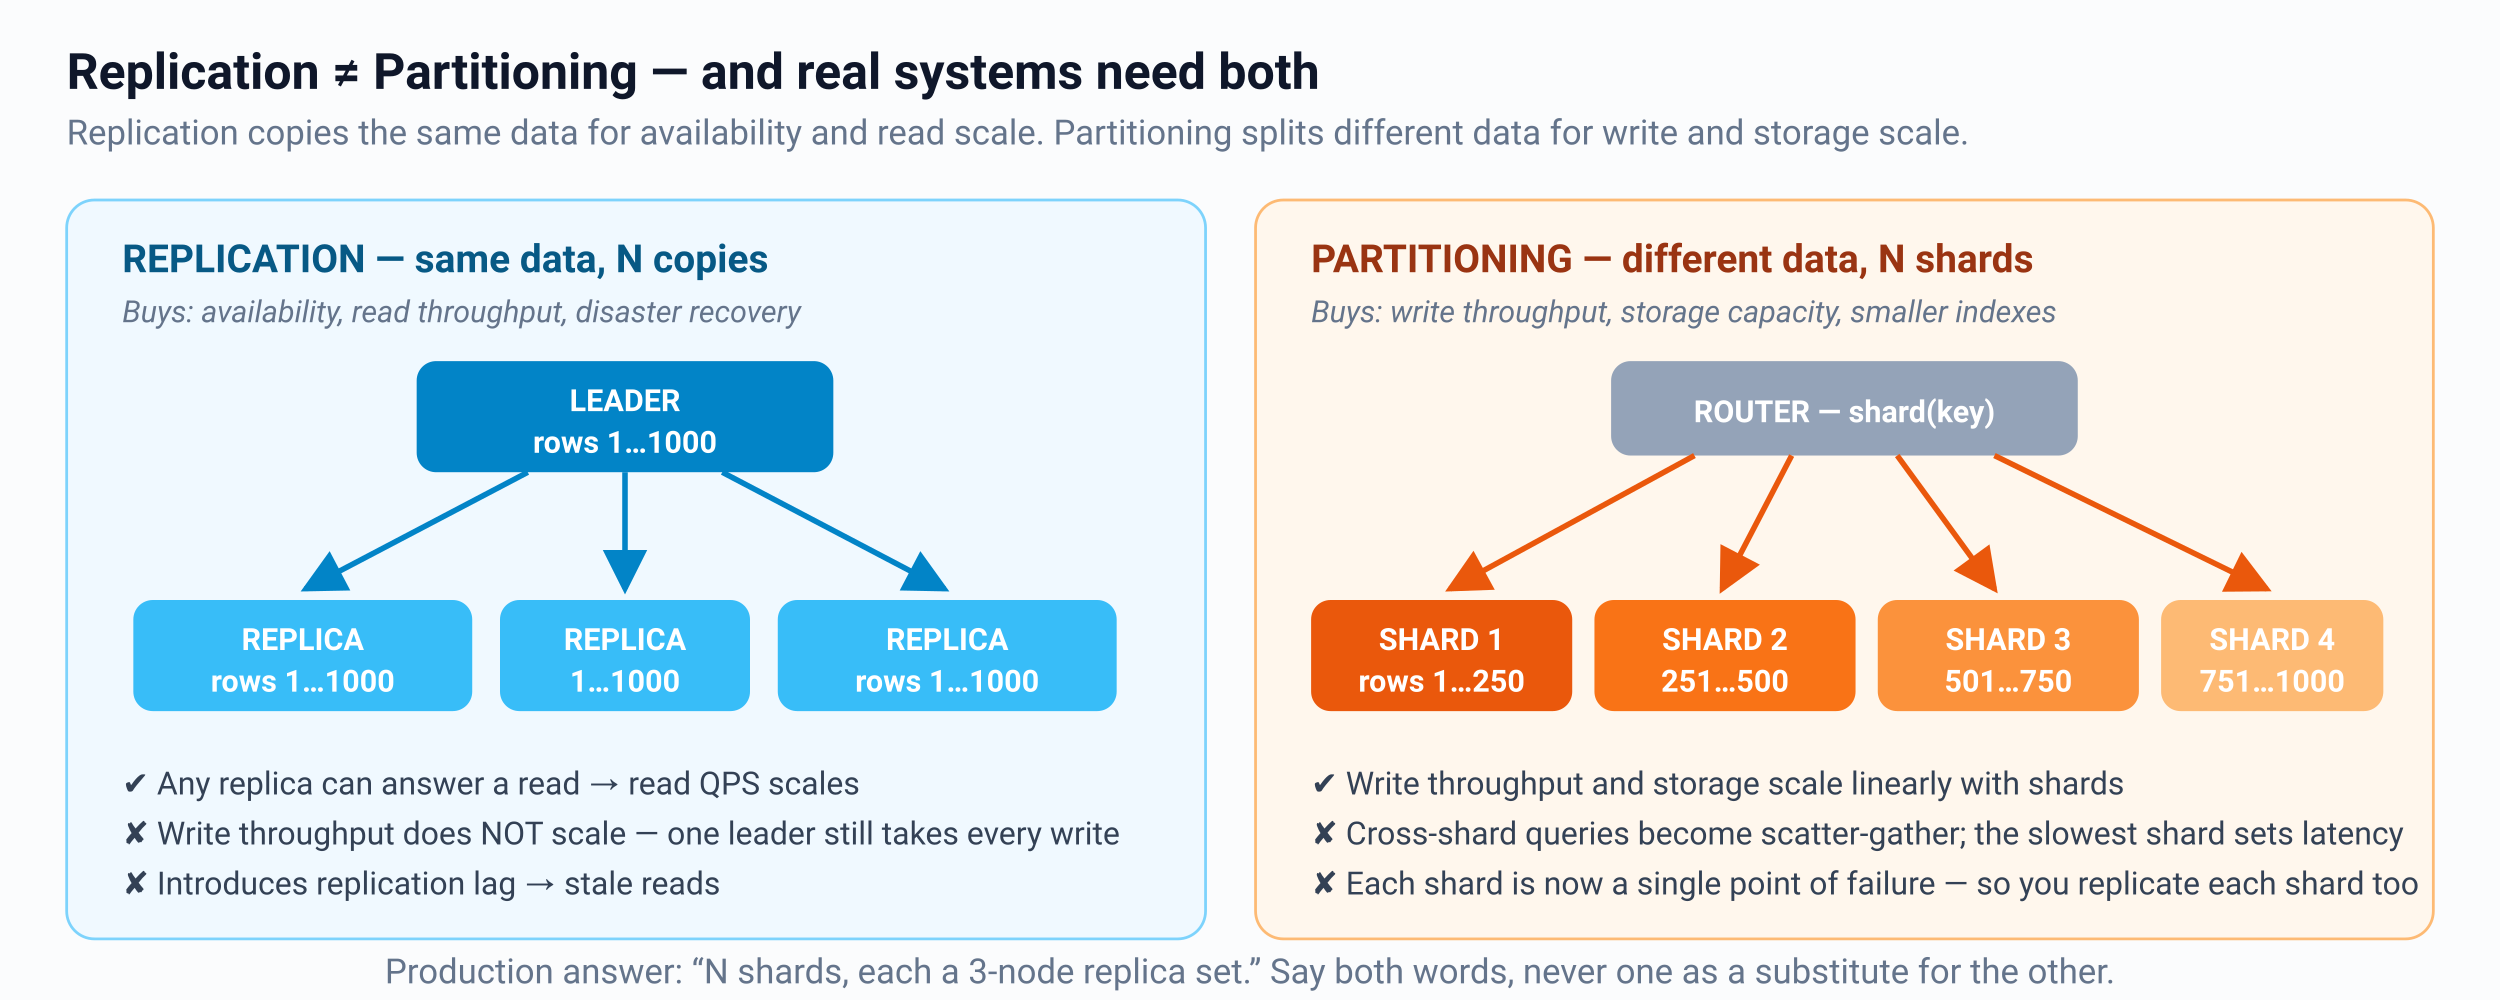
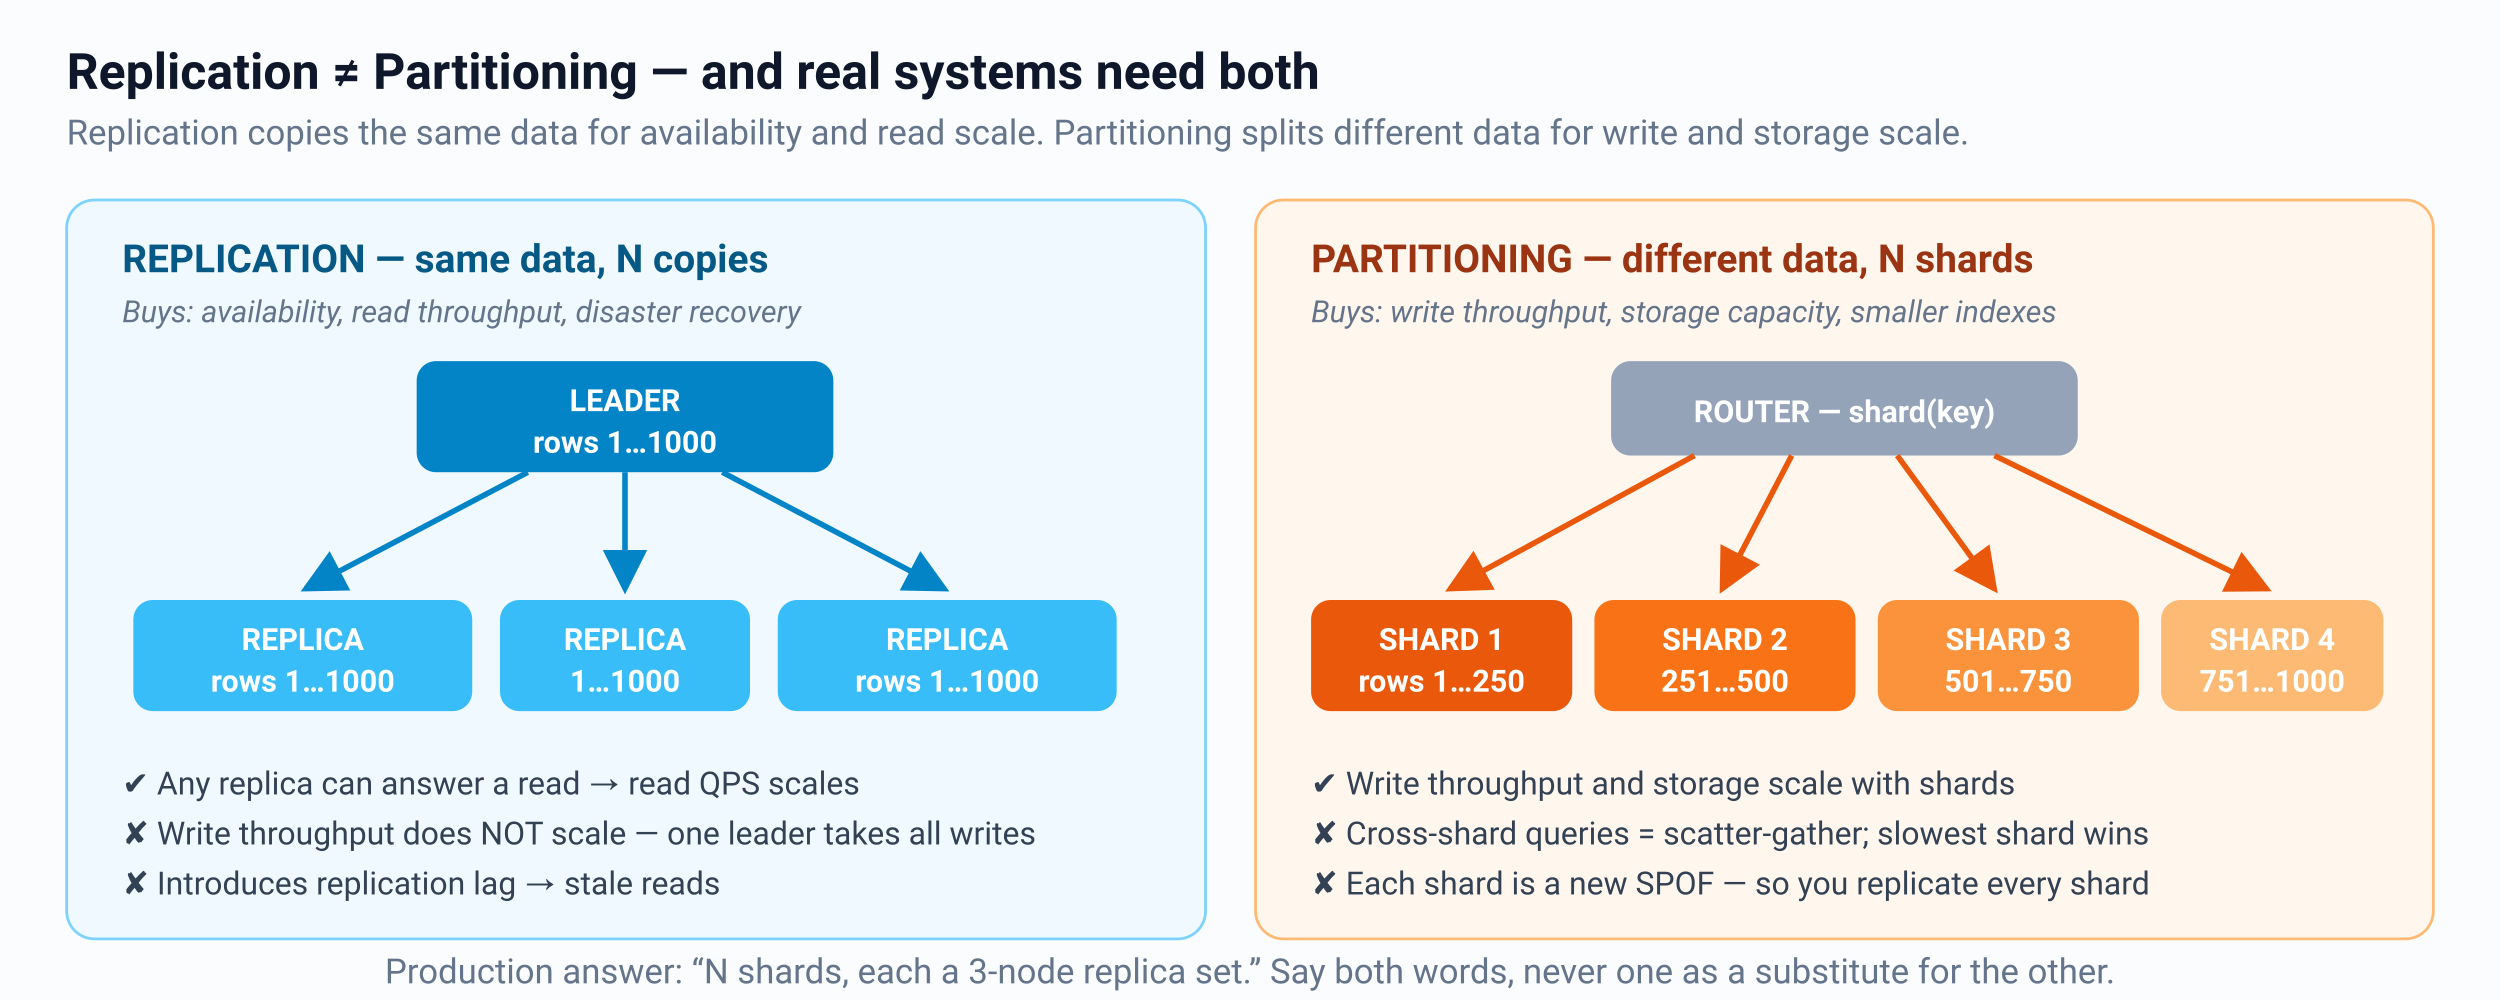
<svg xmlns="http://www.w3.org/2000/svg" viewBox="0 0 900 360" width="900" height="360" role="img" aria-label="Replication versus partitioning, two different mechanisms often confused">
  <style>
    text{font-family:ui-sans-serif,system-ui,-apple-system,"Segoe UI",Roboto,Helvetica,Arial,sans-serif}
    .ttl{font-size:18px;font-weight:700;fill:#0f172a}
    .sub{font-size:12.5px;fill:#64748b}
    .hd{font-size:14px;font-weight:700}
    .b{font-size:11.5px;fill:#334155}
    .n{font-size:11px;font-weight:700;fill:#ffffff}
    .cap{font-size:11px;font-style:italic;fill:#64748b}
  </style>
  <rect width="900" height="360" fill="#fbfcfd" />
  <text class="ttl" x="24" y="32">Replication ≠ Partitioning — and real systems need both</text>
  <text class="sub" x="24" y="52">Replication copies the same data for availability and read scale. Partitioning splits different data for write and storage scale.</text>
  <rect x="24" y="72" width="410" height="266" rx="10" fill="#f0f9ff" stroke="#7dd3fc" />
  <text class="hd" x="44" y="98" fill="#075985">REPLICATION — same data, N copies</text>
  <text class="cap" x="44" y="116">Buys: availability, read throughput, disaster recovery</text>
  <rect x="150" y="130" width="150" height="40" rx="7" fill="#0284c7" />
  <text class="n" x="225" y="148" text-anchor="middle">LEADER</text>
  <text class="n" x="225" y="163" text-anchor="middle">rows 1…1000</text>
  <line x1="190" y1="170" x2="110" y2="212" stroke="#0284c7" stroke-width="2" marker-end="url(#b1)" />
  <line x1="225" y1="170" x2="225" y2="212" stroke="#0284c7" stroke-width="2" marker-end="url(#b1)" />
  <line x1="260" y1="170" x2="340" y2="212" stroke="#0284c7" stroke-width="2" marker-end="url(#b1)" />
  <defs>
    <marker id="b1" markerWidth="8" markerHeight="8" refX="7" refY="4" orient="auto">
      <path d="M0,0 L8,4 L0,8 Z" fill="#0284c7" />
    </marker>
  </defs>
  <rect x="48" y="216" width="122" height="40" rx="7" fill="#38bdf8" />
  <text class="n" x="109" y="234" text-anchor="middle">REPLICA</text>
  <text class="n" x="109" y="249" text-anchor="middle">rows 1…1000</text>
  <rect x="180" y="216" width="90" height="40" rx="7" fill="#38bdf8" />
  <text class="n" x="225" y="234" text-anchor="middle">REPLICA</text>
  <text class="n" x="225" y="249" text-anchor="middle">1…1000</text>
  <rect x="280" y="216" width="122" height="40" rx="7" fill="#38bdf8" />
  <text class="n" x="341" y="234" text-anchor="middle">REPLICA</text>
  <text class="n" x="341" y="249" text-anchor="middle">rows 1…1000</text>
  <text class="b" x="44" y="286">✔ Any replica can answer a read → read QPS scales</text>
-   <text class="b" x="44" y="304">✘ Write throughput does NOT scale — one leader still takes every write</text>
+   <text class="b" x="44" y="304">✘ Write throughput does NOT scale — one leader takes all writes</text>
  <text class="b" x="44" y="322">✘ Introduces replication lag → stale reads</text>
  <rect x="452" y="72" width="424" height="266" rx="10" fill="#fff7ed" stroke="#fdba74" />
  <text class="hd" x="472" y="98" fill="#9a3412">PARTITIONING — different data, N shards</text>
  <text class="cap" x="472" y="116">Buys: write throughput, storage capacity, smaller indexes</text>
  <rect x="580" y="130" width="168" height="34" rx="7" fill="#94a3b8" />
  <text class="n" x="664" y="152" text-anchor="middle">ROUTER — shard(key)</text>
  <line x1="610" y1="164" x2="522" y2="212" stroke="#ea580c" stroke-width="2" marker-end="url(#b2)" />
  <line x1="645" y1="164" x2="620" y2="212" stroke="#ea580c" stroke-width="2" marker-end="url(#b2)" />
  <line x1="683" y1="164" x2="718" y2="212" stroke="#ea580c" stroke-width="2" marker-end="url(#b2)" />
  <line x1="718" y1="164" x2="816" y2="212" stroke="#ea580c" stroke-width="2" marker-end="url(#b2)" />
  <defs>
    <marker id="b2" markerWidth="8" markerHeight="8" refX="7" refY="4" orient="auto">
      <path d="M0,0 L8,4 L0,8 Z" fill="#ea580c" />
    </marker>
  </defs>
  <rect x="472" y="216" width="94" height="40" rx="7" fill="#ea580c" />
  <text class="n" x="519" y="234" text-anchor="middle">SHARD 1</text>
  <text class="n" x="519" y="249" text-anchor="middle">rows 1…250</text>
  <rect x="574" y="216" width="94" height="40" rx="7" fill="#f97316" />
  <text class="n" x="621" y="234" text-anchor="middle">SHARD 2</text>
  <text class="n" x="621" y="249" text-anchor="middle">251…500</text>
  <rect x="676" y="216" width="94" height="40" rx="7" fill="#fb923c" />
  <text class="n" x="723" y="234" text-anchor="middle">SHARD 3</text>
  <text class="n" x="723" y="249" text-anchor="middle">501…750</text>
  <rect x="778" y="216" width="80" height="40" rx="7" fill="#fdba74" />
  <text class="n" x="818" y="234" text-anchor="middle">SHARD 4</text>
  <text class="n" x="818" y="249" text-anchor="middle">751…1000</text>
-   <text class="b" x="472" y="286">✔ Write throughput and storage scale linearly with shards</text>
-   <text class="b" x="472" y="304">✘ Cross-shard queries become scatter-gather; the slowest shard sets latency</text>
-   <text class="b" x="472" y="322">✘ Each shard is now a single point of failure — so you replicate each shard too</text>
+   <text class="b" x="472" y="286">✔ Write throughput and storage scale with shards</text>
+   <text class="b" x="472" y="304">✘ Cross-shard queries = scatter-gather; slowest shard wins</text>
+   <text class="b" x="472" y="322">✘ Each shard is a new SPOF — so you replicate every shard</text>
  <text class="sub" x="450" y="354" text-anchor="middle">Production answer: “N shards, each a 3-node replica set.” Say both words, never one as a substitute for the other.</text>
</svg>
